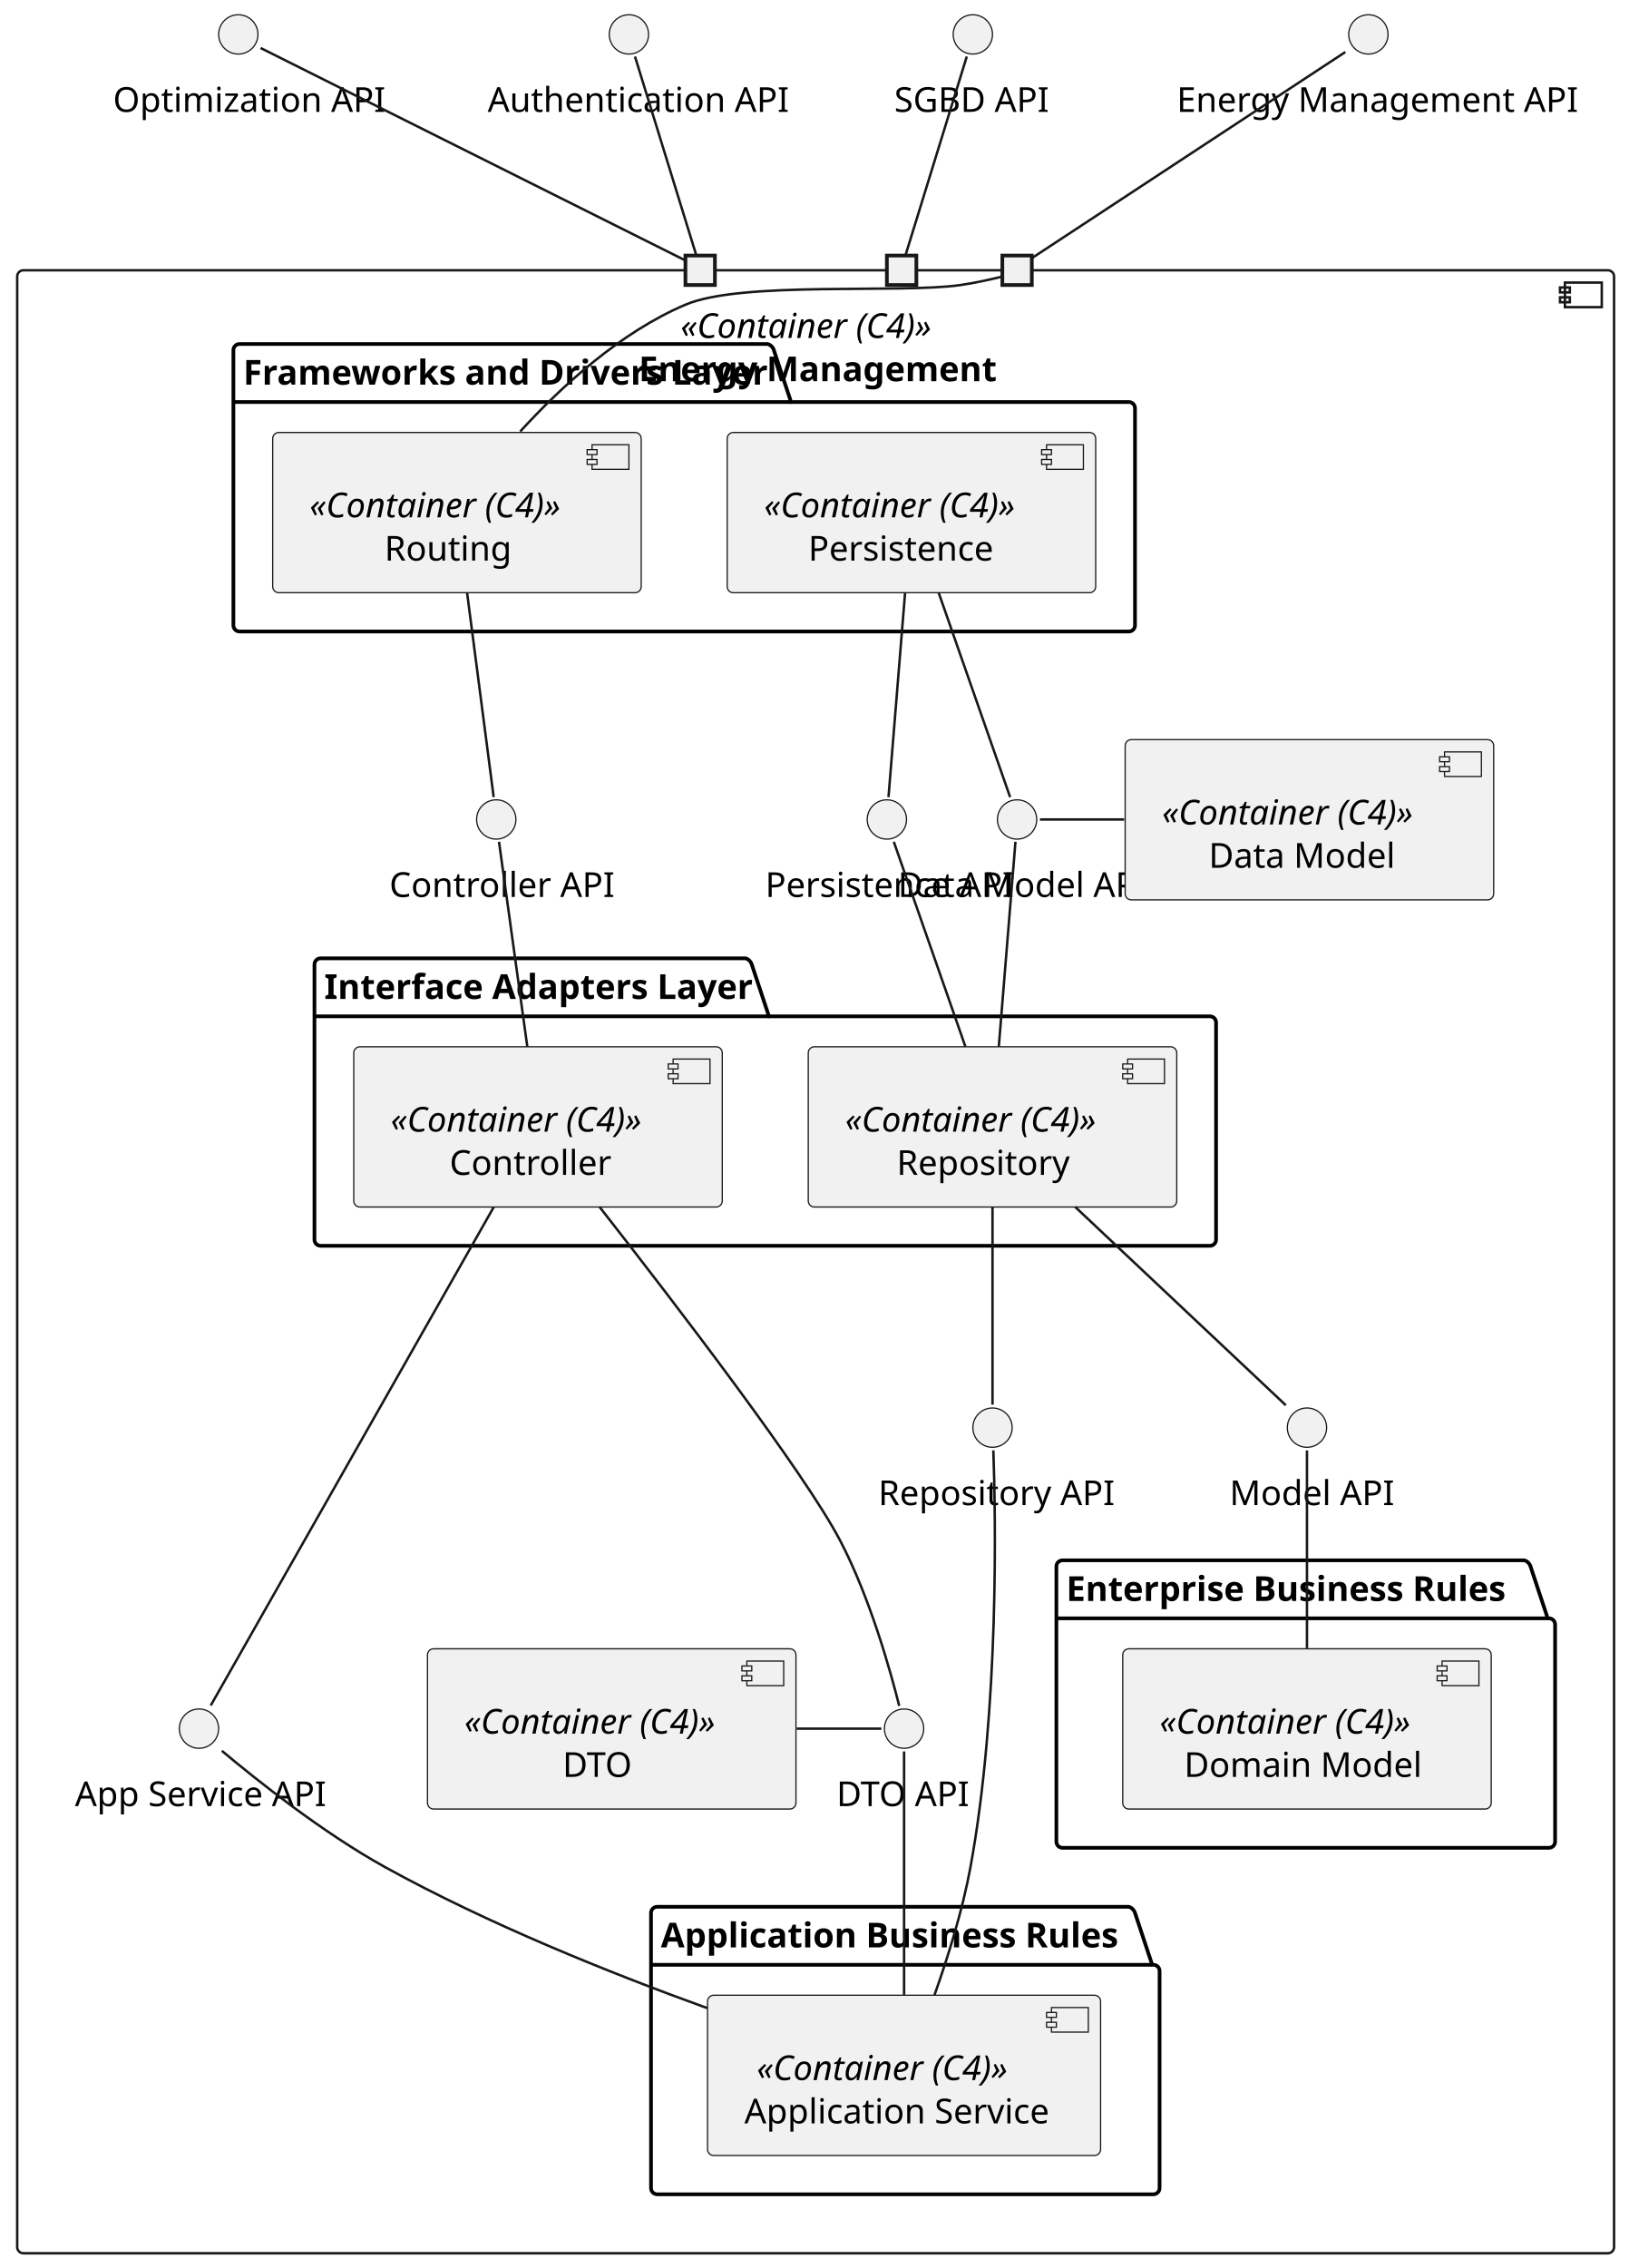
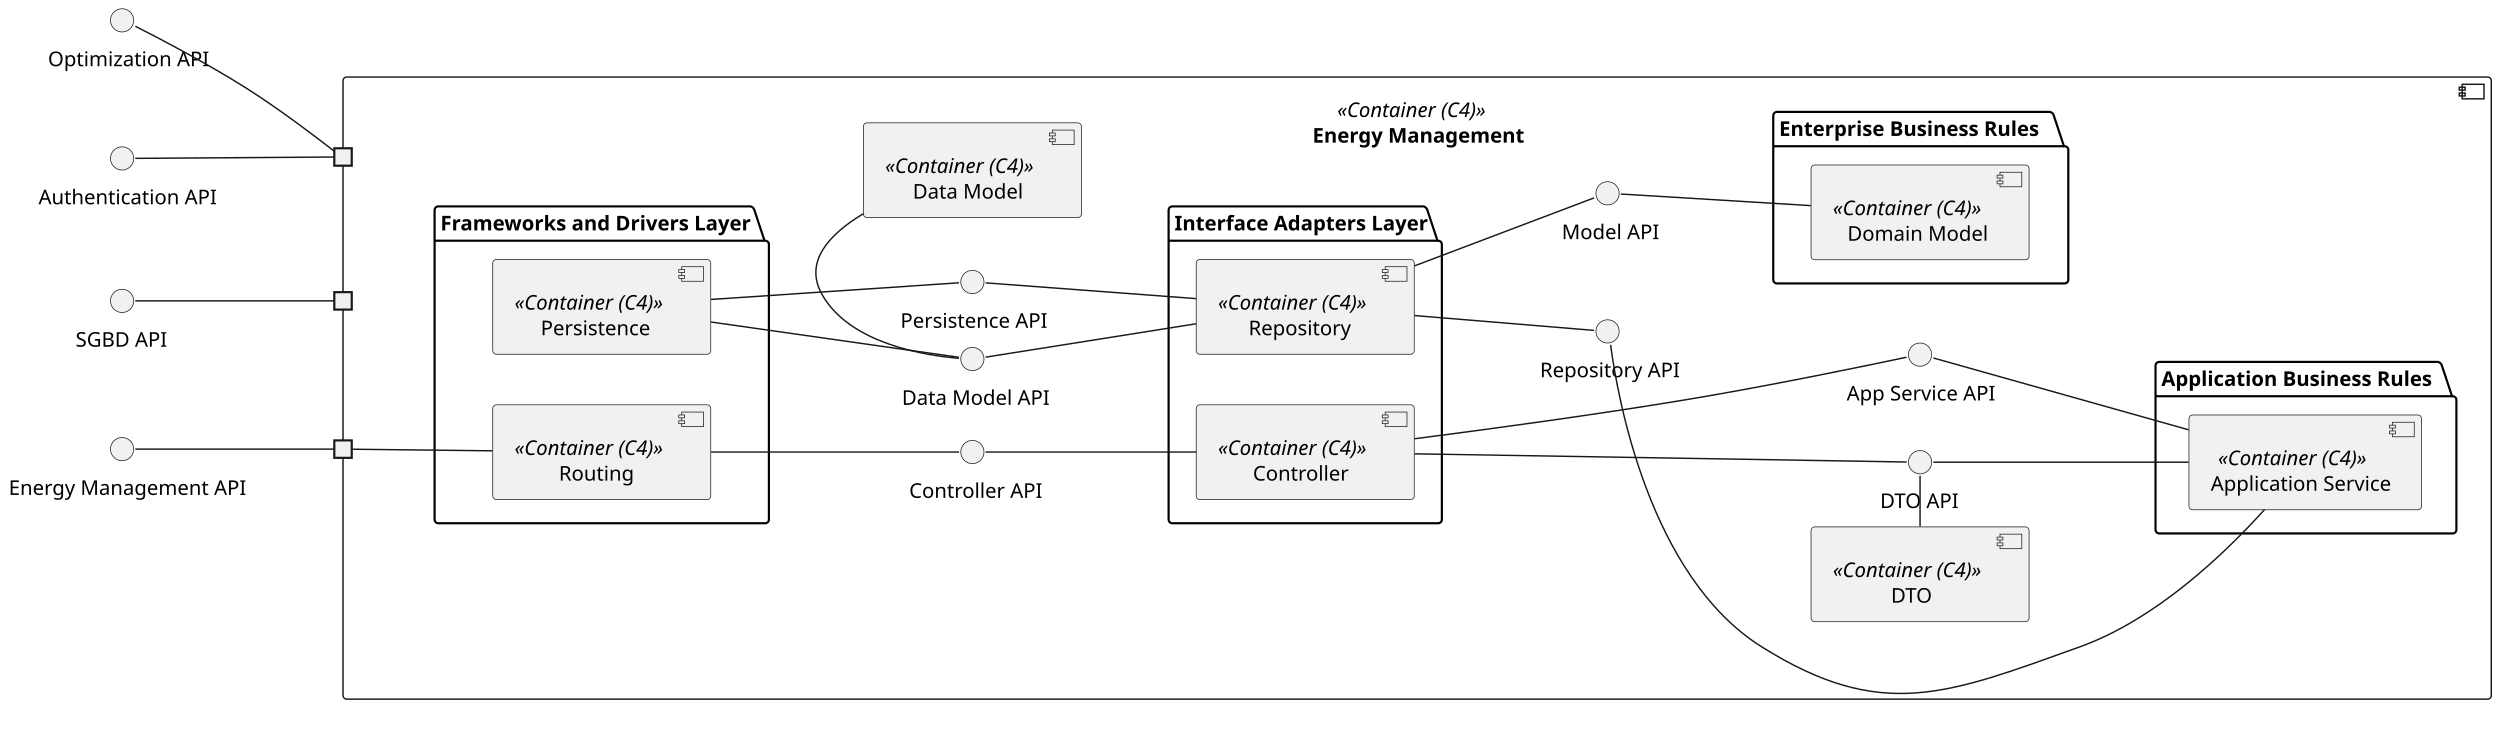
- <svg xmlns="http://www.w3.org/2000/svg" contentStyleType="text/css" height="923px" preserveAspectRatio="none" style="width:663px;height:923px;background:#FFFFFF;" version="1.1" viewBox="0 0 663 923" width="663px" zoomAndPan="magnify">
+ <svg xmlns="http://www.w3.org/2000/svg" contentStyleType="text/css" height="503px" preserveAspectRatio="none" style="width:1720px;height:503px;background:#FFFFFF;" version="1.1" viewBox="0 0 1720 503" width="1720px" zoomAndPan="magnify">
  <defs />
  <g>
    <g id="cluster_EM">
-       <rect fill="none" height="807" rx="2.5" ry="2.5" style="stroke:#181818;stroke-width:1.0;" width="650" x="7" y="110" />
-       <rect fill="none" height="10" style="stroke:#181818;stroke-width:1.0;" width="15" x="637" y="115" />
-       <rect fill="none" height="2" style="stroke:#181818;stroke-width:1.0;" width="4" x="635" y="117" />
-       <rect fill="none" height="2" style="stroke:#181818;stroke-width:1.0;" width="4" x="635" y="121" />
-       <text fill="#000000" font-family="sans-serif" font-size="14" font-style="italic" lengthAdjust="spacing" textLength="110" x="277" y="137.533">«Container (C4)»</text>
-       <text fill="#000000" font-family="sans-serif" font-size="14" font-weight="bold" lengthAdjust="spacing" textLength="144" x="260" y="155.143">Energy Management</text>
+       <rect fill="none" height="428" rx="2.5" ry="2.5" style="stroke:#181818;stroke-width:1.0;" width="1478" x="236" y="53" />
+       <rect fill="none" height="10" style="stroke:#181818;stroke-width:1.0;" width="15" x="1694" y="58" />
+       <rect fill="none" height="2" style="stroke:#181818;stroke-width:1.0;" width="4" x="1692" y="60" />
+       <rect fill="none" height="2" style="stroke:#181818;stroke-width:1.0;" width="4" x="1692" y="64" />
+       <text fill="#000000" font-family="sans-serif" font-size="14" font-style="italic" lengthAdjust="spacing" textLength="110" x="920" y="80.533">«Container (C4)»</text>
+       <text fill="#000000" font-family="sans-serif" font-size="14" font-weight="bold" lengthAdjust="spacing" textLength="144" x="903" y="98.143">Energy Management</text>
    </g>
    <g id="cluster_FD">
-       <path d="M97.5,140 L312.5,140 A3.75,3.75 0 0 1 315,142.5 L322,163.609 L459.5,163.609 A2.5,2.5 0 0 1 462,166.109 L462,254.5 A2.5,2.5 0 0 1 459.5,257 L97.5,257 A2.5,2.5 0 0 1 95,254.5 L95,142.5 A2.5,2.5 0 0 1 97.5,140 " fill="none" style="stroke:#000000;stroke-width:1.5;" />
-       <line style="stroke:#000000;stroke-width:1.5;" x1="95" x2="322" y1="163.609" y2="163.609" />
-       <text fill="#000000" font-family="sans-serif" font-size="14" font-weight="bold" lengthAdjust="spacing" textLength="214" x="99" y="156.533">Frameworks and Drivers Layer</text>
+       <path d="M301.5,142 L516.5,142 A3.75,3.75 0 0 1 519,144.5 L526,165.609 L526.5,165.609 A2.5,2.5 0 0 1 529,168.109 L529,357.5 A2.5,2.5 0 0 1 526.5,360 L301.5,360 A2.5,2.5 0 0 1 299,357.5 L299,144.5 A2.5,2.5 0 0 1 301.5,142 " fill="none" style="stroke:#000000;stroke-width:1.5;" />
+       <line style="stroke:#000000;stroke-width:1.5;" x1="299" x2="526" y1="165.609" y2="165.609" />
+       <text fill="#000000" font-family="sans-serif" font-size="14" font-weight="bold" lengthAdjust="spacing" textLength="214" x="303" y="158.533">Frameworks and Drivers Layer</text>
    </g>
    <g id="cluster_IA">
-       <path d="M130.5,390 L303.5,390 A3.75,3.75 0 0 1 306,392.5 L313,413.609 L492.5,413.609 A2.5,2.5 0 0 1 495,416.109 L495,504.5 A2.5,2.5 0 0 1 492.5,507 L130.5,507 A2.5,2.5 0 0 1 128,504.5 L128,392.5 A2.5,2.5 0 0 1 130.5,390 " fill="none" style="stroke:#000000;stroke-width:1.5;" />
-       <line style="stroke:#000000;stroke-width:1.5;" x1="128" x2="313" y1="413.609" y2="413.609" />
-       <text fill="#000000" font-family="sans-serif" font-size="14" font-weight="bold" lengthAdjust="spacing" textLength="172" x="132" y="406.533">Interface Adapters Layer</text>
+       <path d="M806.5,142 L979.5,142 A3.75,3.75 0 0 1 982,144.5 L989,165.609 L989.5,165.609 A2.5,2.5 0 0 1 992,168.109 L992,357.5 A2.5,2.5 0 0 1 989.5,360 L806.5,360 A2.5,2.5 0 0 1 804,357.5 L804,144.5 A2.5,2.5 0 0 1 806.5,142 " fill="none" style="stroke:#000000;stroke-width:1.5;" />
+       <line style="stroke:#000000;stroke-width:1.5;" x1="804" x2="989" y1="165.609" y2="165.609" />
+       <text fill="#000000" font-family="sans-serif" font-size="14" font-weight="bold" lengthAdjust="spacing" textLength="172" x="808" y="158.533">Interface Adapters Layer</text>
    </g>
    <g id="cluster_AB">
-       <path d="M267.5,776 L459.5,776 A3.75,3.75 0 0 1 462,778.5 L469,799.609 L469.5,799.609 A2.5,2.5 0 0 1 472,802.109 L472,890.5 A2.5,2.5 0 0 1 469.5,893 L267.5,893 A2.5,2.5 0 0 1 265,890.5 L265,778.5 A2.5,2.5 0 0 1 267.5,776 " fill="none" style="stroke:#000000;stroke-width:1.5;" />
-       <line style="stroke:#000000;stroke-width:1.5;" x1="265" x2="469" y1="799.609" y2="799.609" />
-       <text fill="#000000" font-family="sans-serif" font-size="14" font-weight="bold" lengthAdjust="spacing" textLength="191" x="269" y="792.533">Application Business Rules</text>
+       <path d="M1485.5,249 L1677.5,249 A3.75,3.75 0 0 1 1680,251.5 L1687,272.609 L1687.5,272.609 A2.5,2.5 0 0 1 1690,275.109 L1690,364.5 A2.5,2.5 0 0 1 1687.5,367 L1485.5,367 A2.5,2.5 0 0 1 1483,364.5 L1483,251.5 A2.5,2.5 0 0 1 1485.5,249 " fill="none" style="stroke:#000000;stroke-width:1.5;" />
+       <line style="stroke:#000000;stroke-width:1.5;" x1="1483" x2="1687" y1="272.609" y2="272.609" />
+       <text fill="#000000" font-family="sans-serif" font-size="14" font-weight="bold" lengthAdjust="spacing" textLength="191" x="1487" y="265.533">Application Business Rules</text>
    </g>
    <g id="cluster_EB">
-       <path d="M432.5,635 L620.5,635 A3.75,3.75 0 0 1 623,637.5 L630,658.609 L630.5,658.609 A2.5,2.5 0 0 1 633,661.109 L633,749.5 A2.5,2.5 0 0 1 630.5,752 L432.5,752 A2.5,2.5 0 0 1 430,749.5 L430,637.5 A2.5,2.5 0 0 1 432.5,635 " fill="none" style="stroke:#000000;stroke-width:1.5;" />
-       <line style="stroke:#000000;stroke-width:1.5;" x1="430" x2="630" y1="658.609" y2="658.609" />
-       <text fill="#000000" font-family="sans-serif" font-size="14" font-weight="bold" lengthAdjust="spacing" textLength="187" x="434" y="651.533">Enterprise Business Rules</text>
-     </g>
-     <text fill="#000000" font-family="sans-serif" font-size="14" lengthAdjust="spacing" textLength="4" x="412" y="88.924"> </text>
-     <rect fill="#F1F1F1" height="12" style="stroke:#181818;stroke-width:1.5;" width="12" x="408" y="104" />
-     <text fill="#000000" font-family="sans-serif" font-size="14" lengthAdjust="spacing" textLength="4" x="365" y="88.924"> </text>
-     <rect fill="#F1F1F1" height="12" style="stroke:#181818;stroke-width:1.5;" width="12" x="361" y="104" />
-     <text fill="#000000" font-family="sans-serif" font-size="14" lengthAdjust="spacing" textLength="4" x="283" y="88.924"> </text>
-     <rect fill="#F1F1F1" height="12" style="stroke:#181818;stroke-width:1.5;" width="12" x="279" y="104" />
+       <path d="M1222.5,77 L1410.5,77 A3.75,3.75 0 0 1 1413,79.5 L1420,100.609 L1420.5,100.609 A2.5,2.5 0 0 1 1423,103.109 L1423,192.5 A2.5,2.5 0 0 1 1420.5,195 L1222.5,195 A2.5,2.5 0 0 1 1220,192.5 L1220,79.5 A2.5,2.5 0 0 1 1222.5,77 " fill="none" style="stroke:#000000;stroke-width:1.5;" />
+       <line style="stroke:#000000;stroke-width:1.5;" x1="1220" x2="1420" y1="100.609" y2="100.609" />
+       <text fill="#000000" font-family="sans-serif" font-size="14" font-weight="bold" lengthAdjust="spacing" textLength="187" x="1224" y="93.533">Enterprise Business Rules</text>
+     </g>
+     <text fill="#000000" font-family="sans-serif" font-size="14" lengthAdjust="spacing" textLength="4" x="234" y="329.533"> </text>
+     <rect fill="#F1F1F1" height="12" style="stroke:#181818;stroke-width:1.5;" width="12" x="230" y="303" />
+     <text fill="#000000" font-family="sans-serif" font-size="14" lengthAdjust="spacing" textLength="4" x="234" y="185.924"> </text>
+     <rect fill="#F1F1F1" height="12" style="stroke:#181818;stroke-width:1.5;" width="12" x="230" y="201" />
+     <text fill="#000000" font-family="sans-serif" font-size="14" lengthAdjust="spacing" textLength="4" x="234" y="86.924"> </text>
+     <rect fill="#F1F1F1" height="12" style="stroke:#181818;stroke-width:1.5;" width="12" x="230" y="102" />
    <g id="elem_Controller_API">
-       <ellipse cx="202" cy="333.5" fill="#F1F1F1" rx="8" ry="8" style="stroke:#181818;stroke-width:0.5;" />
-       <text fill="#000000" font-family="sans-serif" font-size="14" lengthAdjust="spacing" textLength="87" x="158.5" y="365.033">Controller API</text>
+       <ellipse cx="669" cy="311" fill="#F1F1F1" rx="8" ry="8" style="stroke:#181818;stroke-width:0.5;" />
+       <text fill="#000000" font-family="sans-serif" font-size="14" lengthAdjust="spacing" textLength="87" x="625.5" y="342.533">Controller API</text>
    </g>
    <g id="elem_DMAPI">
-       <ellipse cx="414" cy="333.5" fill="#F1F1F1" rx="8" ry="8" style="stroke:#181818;stroke-width:0.5;" />
-       <text fill="#000000" font-family="sans-serif" font-size="14" lengthAdjust="spacing" textLength="97" x="365.5" y="365.033">Data Model API</text>
+       <ellipse cx="669" cy="247" fill="#F1F1F1" rx="8" ry="8" style="stroke:#181818;stroke-width:0.5;" />
+       <text fill="#000000" font-family="sans-serif" font-size="14" lengthAdjust="spacing" textLength="97" x="620.5" y="278.533">Data Model API</text>
    </g>
    <g id="elem_PAPI">
-       <ellipse cx="361" cy="333.5" fill="#F1F1F1" rx="8" ry="8" style="stroke:#181818;stroke-width:0.5;" />
-       <text fill="#000000" font-family="sans-serif" font-size="14" lengthAdjust="spacing" textLength="99" x="311.5" y="365.033">Persistence API</text>
+       <ellipse cx="669" cy="194" fill="#F1F1F1" rx="8" ry="8" style="stroke:#181818;stroke-width:0.5;" />
+       <text fill="#000000" font-family="sans-serif" font-size="14" lengthAdjust="spacing" textLength="99" x="619.5" y="225.533">Persistence API</text>
    </g>
    <g id="elem_Data_Model">
-       <rect fill="#F1F1F1" height="65.219" rx="2.5" ry="2.5" style="stroke:#181818;stroke-width:0.5;" width="150" x="458" y="301" />
-       <rect fill="#F1F1F1" height="10" style="stroke:#181818;stroke-width:0.5;" width="15" x="588" y="306" />
-       <rect fill="#F1F1F1" height="2" style="stroke:#181818;stroke-width:0.5;" width="4" x="586" y="308" />
-       <rect fill="#F1F1F1" height="2" style="stroke:#181818;stroke-width:0.5;" width="4" x="586" y="312" />
-       <text fill="#000000" font-family="sans-serif" font-size="14" font-style="italic" lengthAdjust="spacing" textLength="110" x="473" y="335.533">«Container (C4)»</text>
-       <text fill="#000000" font-family="sans-serif" font-size="14" lengthAdjust="spacing" textLength="72" x="492" y="353.143">Data Model</text>
+       <rect fill="#F1F1F1" height="65.219" rx="2.5" ry="2.5" style="stroke:#181818;stroke-width:0.5;" width="150" x="594" y="84.5" />
+       <rect fill="#F1F1F1" height="10" style="stroke:#181818;stroke-width:0.5;" width="15" x="724" y="89.5" />
+       <rect fill="#F1F1F1" height="2" style="stroke:#181818;stroke-width:0.5;" width="4" x="722" y="91.5" />
+       <rect fill="#F1F1F1" height="2" style="stroke:#181818;stroke-width:0.5;" width="4" x="722" y="95.5" />
+       <text fill="#000000" font-family="sans-serif" font-size="14" font-style="italic" lengthAdjust="spacing" textLength="110" x="609" y="119.033">«Container (C4)»</text>
+       <text fill="#000000" font-family="sans-serif" font-size="14" lengthAdjust="spacing" textLength="72" x="628" y="136.643">Data Model</text>
    </g>
    <g id="elem_REPOAPI">
-       <ellipse cx="404" cy="581" fill="#F1F1F1" rx="8" ry="8" style="stroke:#181818;stroke-width:0.5;" />
-       <text fill="#000000" font-family="sans-serif" font-size="14" lengthAdjust="spacing" textLength="93" x="357.5" y="612.533">Repository API</text>
+       <ellipse cx="1106" cy="228" fill="#F1F1F1" rx="8" ry="8" style="stroke:#181818;stroke-width:0.5;" />
+       <text fill="#000000" font-family="sans-serif" font-size="14" lengthAdjust="spacing" textLength="93" x="1059.5" y="259.533">Repository API</text>
    </g>
    <g id="elem_ASAPI">
-       <ellipse cx="81" cy="703.5" fill="#F1F1F1" rx="8" ry="8" style="stroke:#181818;stroke-width:0.5;" />
-       <text fill="#000000" font-family="sans-serif" font-size="14" lengthAdjust="spacing" textLength="101" x="30.5" y="735.033">App Service API</text>
+       <ellipse cx="1321" cy="244" fill="#F1F1F1" rx="8" ry="8" style="stroke:#181818;stroke-width:0.5;" />
+       <text fill="#000000" font-family="sans-serif" font-size="14" lengthAdjust="spacing" textLength="101" x="1270.5" y="275.533">App Service API</text>
    </g>
    <g id="elem_DTOAPI">
-       <ellipse cx="368" cy="703.5" fill="#F1F1F1" rx="8" ry="8" style="stroke:#181818;stroke-width:0.5;" />
-       <text fill="#000000" font-family="sans-serif" font-size="14" lengthAdjust="spacing" textLength="55" x="340.5" y="735.033">DTO API</text>
+       <ellipse cx="1321" cy="318" fill="#F1F1F1" rx="8" ry="8" style="stroke:#181818;stroke-width:0.5;" />
+       <text fill="#000000" font-family="sans-serif" font-size="14" lengthAdjust="spacing" textLength="55" x="1293.5" y="349.533">DTO API</text>
    </g>
    <g id="elem_DTO">
-       <rect fill="#F1F1F1" height="65.219" rx="2.5" ry="2.5" style="stroke:#181818;stroke-width:0.5;" width="150" x="174" y="671" />
-       <rect fill="#F1F1F1" height="10" style="stroke:#181818;stroke-width:0.5;" width="15" x="304" y="676" />
-       <rect fill="#F1F1F1" height="2" style="stroke:#181818;stroke-width:0.5;" width="4" x="302" y="678" />
-       <rect fill="#F1F1F1" height="2" style="stroke:#181818;stroke-width:0.5;" width="4" x="302" y="682" />
-       <text fill="#000000" font-family="sans-serif" font-size="14" font-style="italic" lengthAdjust="spacing" textLength="110" x="189" y="705.533">«Container (C4)»</text>
-       <text fill="#000000" font-family="sans-serif" font-size="14" lengthAdjust="spacing" textLength="30" x="229" y="723.143">DTO</text>
+       <rect fill="#F1F1F1" height="65.219" rx="2.5" ry="2.5" style="stroke:#181818;stroke-width:0.5;" width="150" x="1246" y="362.5" />
+       <rect fill="#F1F1F1" height="10" style="stroke:#181818;stroke-width:0.5;" width="15" x="1376" y="367.5" />
+       <rect fill="#F1F1F1" height="2" style="stroke:#181818;stroke-width:0.5;" width="4" x="1374" y="369.5" />
+       <rect fill="#F1F1F1" height="2" style="stroke:#181818;stroke-width:0.5;" width="4" x="1374" y="373.5" />
+       <text fill="#000000" font-family="sans-serif" font-size="14" font-style="italic" lengthAdjust="spacing" textLength="110" x="1261" y="397.033">«Container (C4)»</text>
+       <text fill="#000000" font-family="sans-serif" font-size="14" lengthAdjust="spacing" textLength="30" x="1301" y="414.643">DTO</text>
    </g>
    <g id="elem_ModelAPI">
-       <ellipse cx="532" cy="581" fill="#F1F1F1" rx="8" ry="8" style="stroke:#181818;stroke-width:0.5;" />
-       <text fill="#000000" font-family="sans-serif" font-size="14" lengthAdjust="spacing" textLength="63" x="500.5" y="612.533">Model API</text>
+       <ellipse cx="1106" cy="133" fill="#F1F1F1" rx="8" ry="8" style="stroke:#181818;stroke-width:0.5;" />
+       <text fill="#000000" font-family="sans-serif" font-size="14" lengthAdjust="spacing" textLength="63" x="1074.5" y="164.533">Model API</text>
    </g>
    <g id="elem_Routing">
-       <rect fill="#F1F1F1" height="65.219" rx="2.5" ry="2.5" style="stroke:#181818;stroke-width:0.5;" width="150" x="111" y="176" />
-       <rect fill="#F1F1F1" height="10" style="stroke:#181818;stroke-width:0.5;" width="15" x="241" y="181" />
-       <rect fill="#F1F1F1" height="2" style="stroke:#181818;stroke-width:0.5;" width="4" x="239" y="183" />
-       <rect fill="#F1F1F1" height="2" style="stroke:#181818;stroke-width:0.5;" width="4" x="239" y="187" />
-       <text fill="#000000" font-family="sans-serif" font-size="14" font-style="italic" lengthAdjust="spacing" textLength="110" x="126" y="210.533">«Container (C4)»</text>
-       <text fill="#000000" font-family="sans-serif" font-size="14" lengthAdjust="spacing" textLength="49" x="156.5" y="228.143">Routing</text>
+       <rect fill="#F1F1F1" height="65.219" rx="2.5" ry="2.5" style="stroke:#181818;stroke-width:0.5;" width="150" x="339" y="278.5" />
+       <rect fill="#F1F1F1" height="10" style="stroke:#181818;stroke-width:0.5;" width="15" x="469" y="283.5" />
+       <rect fill="#F1F1F1" height="2" style="stroke:#181818;stroke-width:0.5;" width="4" x="467" y="285.5" />
+       <rect fill="#F1F1F1" height="2" style="stroke:#181818;stroke-width:0.5;" width="4" x="467" y="289.5" />
+       <text fill="#000000" font-family="sans-serif" font-size="14" font-style="italic" lengthAdjust="spacing" textLength="110" x="354" y="313.033">«Container (C4)»</text>
+       <text fill="#000000" font-family="sans-serif" font-size="14" lengthAdjust="spacing" textLength="49" x="384.5" y="330.643">Routing</text>
    </g>
    <g id="elem_Persistence">
-       <rect fill="#F1F1F1" height="65.219" rx="2.5" ry="2.5" style="stroke:#181818;stroke-width:0.5;" width="150" x="296" y="176" />
-       <rect fill="#F1F1F1" height="10" style="stroke:#181818;stroke-width:0.5;" width="15" x="426" y="181" />
-       <rect fill="#F1F1F1" height="2" style="stroke:#181818;stroke-width:0.5;" width="4" x="424" y="183" />
-       <rect fill="#F1F1F1" height="2" style="stroke:#181818;stroke-width:0.5;" width="4" x="424" y="187" />
-       <text fill="#000000" font-family="sans-serif" font-size="14" font-style="italic" lengthAdjust="spacing" textLength="110" x="311" y="210.533">«Container (C4)»</text>
-       <text fill="#000000" font-family="sans-serif" font-size="14" lengthAdjust="spacing" textLength="74" x="329" y="228.143">Persistence</text>
+       <rect fill="#F1F1F1" height="65.219" rx="2.5" ry="2.5" style="stroke:#181818;stroke-width:0.5;" width="150" x="339" y="178.5" />
+       <rect fill="#F1F1F1" height="10" style="stroke:#181818;stroke-width:0.5;" width="15" x="469" y="183.5" />
+       <rect fill="#F1F1F1" height="2" style="stroke:#181818;stroke-width:0.5;" width="4" x="467" y="185.5" />
+       <rect fill="#F1F1F1" height="2" style="stroke:#181818;stroke-width:0.5;" width="4" x="467" y="189.5" />
+       <text fill="#000000" font-family="sans-serif" font-size="14" font-style="italic" lengthAdjust="spacing" textLength="110" x="354" y="213.033">«Container (C4)»</text>
+       <text fill="#000000" font-family="sans-serif" font-size="14" lengthAdjust="spacing" textLength="74" x="372" y="230.643">Persistence</text>
    </g>
    <g id="elem_Controller">
-       <rect fill="#F1F1F1" height="65.219" rx="2.5" ry="2.5" style="stroke:#181818;stroke-width:0.5;" width="150" x="144" y="426" />
-       <rect fill="#F1F1F1" height="10" style="stroke:#181818;stroke-width:0.5;" width="15" x="274" y="431" />
-       <rect fill="#F1F1F1" height="2" style="stroke:#181818;stroke-width:0.5;" width="4" x="272" y="433" />
-       <rect fill="#F1F1F1" height="2" style="stroke:#181818;stroke-width:0.5;" width="4" x="272" y="437" />
-       <text fill="#000000" font-family="sans-serif" font-size="14" font-style="italic" lengthAdjust="spacing" textLength="110" x="159" y="460.533">«Container (C4)»</text>
-       <text fill="#000000" font-family="sans-serif" font-size="14" lengthAdjust="spacing" textLength="62" x="183" y="478.143">Controller</text>
+       <rect fill="#F1F1F1" height="65.219" rx="2.5" ry="2.5" style="stroke:#181818;stroke-width:0.5;" width="150" x="823" y="278.5" />
+       <rect fill="#F1F1F1" height="10" style="stroke:#181818;stroke-width:0.5;" width="15" x="953" y="283.5" />
+       <rect fill="#F1F1F1" height="2" style="stroke:#181818;stroke-width:0.5;" width="4" x="951" y="285.5" />
+       <rect fill="#F1F1F1" height="2" style="stroke:#181818;stroke-width:0.5;" width="4" x="951" y="289.5" />
+       <text fill="#000000" font-family="sans-serif" font-size="14" font-style="italic" lengthAdjust="spacing" textLength="110" x="838" y="313.033">«Container (C4)»</text>
+       <text fill="#000000" font-family="sans-serif" font-size="14" lengthAdjust="spacing" textLength="62" x="862" y="330.643">Controller</text>
    </g>
    <g id="elem_Repository">
-       <rect fill="#F1F1F1" height="65.219" rx="2.5" ry="2.5" style="stroke:#181818;stroke-width:0.5;" width="150" x="329" y="426" />
-       <rect fill="#F1F1F1" height="10" style="stroke:#181818;stroke-width:0.5;" width="15" x="459" y="431" />
-       <rect fill="#F1F1F1" height="2" style="stroke:#181818;stroke-width:0.5;" width="4" x="457" y="433" />
-       <rect fill="#F1F1F1" height="2" style="stroke:#181818;stroke-width:0.5;" width="4" x="457" y="437" />
-       <text fill="#000000" font-family="sans-serif" font-size="14" font-style="italic" lengthAdjust="spacing" textLength="110" x="344" y="460.533">«Container (C4)»</text>
-       <text fill="#000000" font-family="sans-serif" font-size="14" lengthAdjust="spacing" textLength="68" x="365" y="478.143">Repository</text>
+       <rect fill="#F1F1F1" height="65.219" rx="2.5" ry="2.5" style="stroke:#181818;stroke-width:0.5;" width="150" x="823" y="178.5" />
+       <rect fill="#F1F1F1" height="10" style="stroke:#181818;stroke-width:0.5;" width="15" x="953" y="183.5" />
+       <rect fill="#F1F1F1" height="2" style="stroke:#181818;stroke-width:0.5;" width="4" x="951" y="185.5" />
+       <rect fill="#F1F1F1" height="2" style="stroke:#181818;stroke-width:0.5;" width="4" x="951" y="189.5" />
+       <text fill="#000000" font-family="sans-serif" font-size="14" font-style="italic" lengthAdjust="spacing" textLength="110" x="838" y="213.033">«Container (C4)»</text>
+       <text fill="#000000" font-family="sans-serif" font-size="14" lengthAdjust="spacing" textLength="68" x="859" y="230.643">Repository</text>
    </g>
    <g id="elem_AS">
-       <rect fill="#F1F1F1" height="65.219" rx="2.5" ry="2.5" style="stroke:#181818;stroke-width:0.5;" width="160" x="288" y="812" />
-       <rect fill="#F1F1F1" height="10" style="stroke:#181818;stroke-width:0.5;" width="15" x="428" y="817" />
-       <rect fill="#F1F1F1" height="2" style="stroke:#181818;stroke-width:0.5;" width="4" x="426" y="819" />
-       <rect fill="#F1F1F1" height="2" style="stroke:#181818;stroke-width:0.5;" width="4" x="426" y="823" />
-       <text fill="#000000" font-family="sans-serif" font-size="14" font-style="italic" lengthAdjust="spacing" textLength="110" x="308" y="846.533">«Container (C4)»</text>
-       <text fill="#000000" font-family="sans-serif" font-size="14" lengthAdjust="spacing" textLength="120" x="303" y="864.143">Application Service</text>
+       <rect fill="#F1F1F1" height="65.219" rx="2.5" ry="2.5" style="stroke:#181818;stroke-width:0.5;" width="160" x="1506" y="285.5" />
+       <rect fill="#F1F1F1" height="10" style="stroke:#181818;stroke-width:0.5;" width="15" x="1646" y="290.5" />
+       <rect fill="#F1F1F1" height="2" style="stroke:#181818;stroke-width:0.5;" width="4" x="1644" y="292.5" />
+       <rect fill="#F1F1F1" height="2" style="stroke:#181818;stroke-width:0.5;" width="4" x="1644" y="296.5" />
+       <text fill="#000000" font-family="sans-serif" font-size="14" font-style="italic" lengthAdjust="spacing" textLength="110" x="1526" y="320.033">«Container (C4)»</text>
+       <text fill="#000000" font-family="sans-serif" font-size="14" lengthAdjust="spacing" textLength="120" x="1521" y="337.643">Application Service</text>
    </g>
    <g id="elem_DomainModel">
-       <rect fill="#F1F1F1" height="65.219" rx="2.5" ry="2.5" style="stroke:#181818;stroke-width:0.5;" width="150" x="457" y="671" />
-       <rect fill="#F1F1F1" height="10" style="stroke:#181818;stroke-width:0.5;" width="15" x="587" y="676" />
-       <rect fill="#F1F1F1" height="2" style="stroke:#181818;stroke-width:0.5;" width="4" x="585" y="678" />
-       <rect fill="#F1F1F1" height="2" style="stroke:#181818;stroke-width:0.5;" width="4" x="585" y="682" />
-       <text fill="#000000" font-family="sans-serif" font-size="14" font-style="italic" lengthAdjust="spacing" textLength="110" x="472" y="705.533">«Container (C4)»</text>
-       <text fill="#000000" font-family="sans-serif" font-size="14" lengthAdjust="spacing" textLength="90" x="482" y="723.143">Domain Model</text>
+       <rect fill="#F1F1F1" height="65.219" rx="2.5" ry="2.5" style="stroke:#181818;stroke-width:0.5;" width="150" x="1246" y="113.5" />
+       <rect fill="#F1F1F1" height="10" style="stroke:#181818;stroke-width:0.5;" width="15" x="1376" y="118.5" />
+       <rect fill="#F1F1F1" height="2" style="stroke:#181818;stroke-width:0.5;" width="4" x="1374" y="120.5" />
+       <rect fill="#F1F1F1" height="2" style="stroke:#181818;stroke-width:0.5;" width="4" x="1374" y="124.5" />
+       <text fill="#000000" font-family="sans-serif" font-size="14" font-style="italic" lengthAdjust="spacing" textLength="110" x="1261" y="148.033">«Container (C4)»</text>
+       <text fill="#000000" font-family="sans-serif" font-size="14" lengthAdjust="spacing" textLength="90" x="1271" y="165.643">Domain Model</text>
    </g>
    <g id="elem_AuthAPI">
-       <ellipse cx="256" cy="14" fill="#F1F1F1" rx="8" ry="8" style="stroke:#181818;stroke-width:0.5;" />
-       <text fill="#000000" font-family="sans-serif" font-size="14" lengthAdjust="spacing" textLength="115" x="198.5" y="45.533">Authentication API</text>
+       <ellipse cx="84" cy="109" fill="#F1F1F1" rx="8" ry="8" style="stroke:#181818;stroke-width:0.5;" />
+       <text fill="#000000" font-family="sans-serif" font-size="14" lengthAdjust="spacing" textLength="115" x="26.5" y="140.533">Authentication API</text>
    </g>
    <g id="elem_OptimizationAPI">
-       <ellipse cx="97" cy="14" fill="#F1F1F1" rx="8" ry="8" style="stroke:#181818;stroke-width:0.5;" />
-       <text fill="#000000" font-family="sans-serif" font-size="14" lengthAdjust="spacing" textLength="102" x="46" y="45.533">Optimization API</text>
+       <ellipse cx="84" cy="14" fill="#F1F1F1" rx="8" ry="8" style="stroke:#181818;stroke-width:0.5;" />
+       <text fill="#000000" font-family="sans-serif" font-size="14" lengthAdjust="spacing" textLength="102" x="33" y="45.533">Optimization API</text>
    </g>
    <g id="elem_EMAPI">
-       <ellipse cx="557" cy="14" fill="#F1F1F1" rx="8" ry="8" style="stroke:#181818;stroke-width:0.5;" />
-       <text fill="#000000" font-family="sans-serif" font-size="14" lengthAdjust="spacing" textLength="156" x="479" y="45.533">Energy Management API</text>
+       <ellipse cx="84" cy="309" fill="#F1F1F1" rx="8" ry="8" style="stroke:#181818;stroke-width:0.5;" />
+       <text fill="#000000" font-family="sans-serif" font-size="14" lengthAdjust="spacing" textLength="156" x="6" y="340.533">Energy Management API</text>
    </g>
    <g id="elem_SGBDAPI">
-       <ellipse cx="396" cy="14" fill="#F1F1F1" rx="8" ry="8" style="stroke:#181818;stroke-width:0.5;" />
-       <text fill="#000000" font-family="sans-serif" font-size="14" lengthAdjust="spacing" textLength="64" x="364" y="45.533">SGBD API</text>
+       <ellipse cx="84" cy="207" fill="#F1F1F1" rx="8" ry="8" style="stroke:#181818;stroke-width:0.5;" />
+       <text fill="#000000" font-family="sans-serif" font-size="14" lengthAdjust="spacing" textLength="64" x="52" y="238.533">SGBD API</text>
    </g>
    <g id="link_Persistence_PAPI">
-       <path d="M368.42,241.18 C366.16,269.08 363.01,307.79 361.66,324.4 " fill="none" id="Persistence-PAPI" style="stroke:#181818;stroke-width:1.0;" />
+       <path d="M489.2,206.01 C551.31,201.84 633.84,196.3 659.82,194.55 " fill="none" id="Persistence-PAPI" style="stroke:#181818;stroke-width:1.0;" />
    </g>
    <g id="link_Persistence_DMAPI">
-       <path d="M382.07,241.18 C391.83,269.08 405.36,307.79 411.17,324.4 " fill="none" id="Persistence-DMAPI" style="stroke:#181818;stroke-width:1.0;" />
+       <path d="M489.2,221.56 C551.31,230.4 633.84,242.14 659.82,245.84 " fill="none" id="Persistence-DMAPI" style="stroke:#181818;stroke-width:1.0;" />
    </g>
    <g id="link_DMAPI_Data_Model">
-       <path d="M423.3,333.5 C434.72,333.5 446.15,333.5 457.58,333.5 " fill="none" id="DMAPI-Data_Model" style="stroke:#181818;stroke-width:1.0;" />
+       <path d="M659.7,246.5 C638.08,244.75 584.79,236.98 565.5,202.5 C553.04,180.23 570.17,161.37 593.87,147.07 " fill="none" id="DMAPI-Data_Model" style="stroke:#181818;stroke-width:1.0;" />
    </g>
    <g id="link_Repository_REPOAPI">
-       <path d="M404,491.16 C404,518.22 404,555.28 404,571.65 " fill="none" id="Repository-REPOAPI" style="stroke:#181818;stroke-width:1.0;" />
+       <path d="M973.08,217.11 C1020.14,221 1075.97,225.6 1096.71,227.32 " fill="none" id="Repository-REPOAPI" style="stroke:#181818;stroke-width:1.0;" />
    </g>
    <g id="link_REPOAPI_AS">
-       <path d="M404.34,590.25 C405.25,615.75 406.85,695.48 395,760 C391.78,777.53 385.86,796.48 380.39,811.89 " fill="none" id="REPOAPI-AS" style="stroke:#181818;stroke-width:1.0;" />
+       <path d="M1108.08,237.24 C1112.71,272.12 1134.35,396.31 1212,445 C1294.46,496.71 1339.4,477.9 1431,445 C1483.02,426.32 1530,381.61 1558.03,350.57 " fill="none" id="REPOAPI-AS" style="stroke:#181818;stroke-width:1.0;" />
    </g>
    <g id="link_Controller_ASAPI">
-       <path d="M200.96,491.27 C168.96,547.62 103.92,662.14 85.79,694.07 " fill="none" id="Controller-ASAPI" style="stroke:#181818;stroke-width:1.0;" />
+       <path d="M973.13,301.86 C1025.46,295.15 1097.16,285.41 1160,275 C1218.34,265.33 1288.06,250.79 1311.7,245.77 " fill="none" id="Controller-ASAPI" style="stroke:#181818;stroke-width:1.0;" />
    </g>
    <g id="link_ASAPI_AS">
-       <path d="M90.31,712.52 C104.13,724.13 131.25,745.8 157,760 C198.49,782.87 247.56,802.68 287.93,817.25 " fill="none" id="ASAPI-AS" style="stroke:#181818;stroke-width:1.0;" />
+       <path d="M1330.16,246.3 C1356.47,253.7 1441.14,277.52 1505.73,295.7 " fill="none" id="ASAPI-AS" style="stroke:#181818;stroke-width:1.0;" />
    </g>
    <g id="link_Repository_ModelAPI">
-       <path d="M437.63,491.16 C466.52,518.35 506.15,555.67 523.4,571.9 " fill="none" id="Repository-ModelAPI" style="stroke:#181818;stroke-width:1.0;" />
+       <path d="M973.08,182.95 C1020.14,165.13 1075.97,143.99 1096.71,136.14 " fill="none" id="Repository-ModelAPI" style="stroke:#181818;stroke-width:1.0;" />
    </g>
    <g id="link_ModelAPI_DomainModel">
-       <path d="M532,590.28 C532,606.61 532,643.7 532,670.79 " fill="none" id="ModelAPI-DomainModel" style="stroke:#181818;stroke-width:1.0;" />
+       <path d="M1115.09,133.49 C1136.48,134.8 1196.29,138.45 1245.81,141.47 " fill="none" id="ModelAPI-DomainModel" style="stroke:#181818;stroke-width:1.0;" />
    </g>
    <g id="link_Controller_DTOAPI">
-       <path d="M244.02,491.14 C275.55,531.42 327.39,599.12 342,627 C354.09,650.09 362.45,679.98 366.03,694.24 " fill="none" id="Controller-DTOAPI" style="stroke:#181818;stroke-width:1.0;" />
+       <path d="M973.3,312.24 C1080.47,314.02 1270.18,317.17 1311.79,317.86 " fill="none" id="Controller-DTOAPI" style="stroke:#181818;stroke-width:1.0;" />
    </g>
    <g id="link_DTOAPI_AS">
-       <path d="M368,712.78 C368,731.83 368,779.62 368,811.82 " fill="none" id="DTOAPI-AS" style="stroke:#181818;stroke-width:1.0;" />
+       <path d="M1330.16,318 C1356.47,318 1441.14,318 1505.73,318 " fill="none" id="DTOAPI-AS" style="stroke:#181818;stroke-width:1.0;" />
    </g>
    <g id="link_DTO_DTOAPI">
-       <path d="M324.3,703.5 C335.8,703.5 347.29,703.5 358.78,703.5 " fill="none" id="DTO-DTOAPI" style="stroke:#181818;stroke-width:1.0;" />
+       <path d="M1321,362.21 C1321,350.59 1321,338.96 1321,327.33 " fill="none" id="DTO-DTOAPI" style="stroke:#181818;stroke-width:1.0;" />
    </g>
    <g id="link_DMAPI_Repository">
-       <path d="M413.34,342.57 C411.99,359.19 408.84,398.03 406.56,425.95 " fill="none" id="DMAPI-Repository" style="stroke:#181818;stroke-width:1.0;" />
+       <path d="M678.08,245.72 C701.1,242.07 768.87,231.32 822.97,222.74 " fill="none" id="DMAPI-Repository" style="stroke:#181818;stroke-width:1.0;" />
    </g>
    <g id="link_PAPI_Repository">
-       <path d="M363.82,342.57 C369.63,359.19 383.21,398.03 392.97,425.95 " fill="none" id="PAPI-Repository" style="stroke:#181818;stroke-width:1.0;" />
+       <path d="M678.08,194.61 C701.1,196.33 768.87,201.4 822.97,205.46 " fill="none" id="PAPI-Repository" style="stroke:#181818;stroke-width:1.0;" />
    </g>
    <g id="link_Routing_Controller_API">
-       <path d="M190.12,241.18 C193.75,269.08 198.79,307.79 200.95,324.4 " fill="none" id="Routing-Controller_API" style="stroke:#181818;stroke-width:1.0;" />
+       <path d="M489.2,311 C551.31,311 633.84,311 659.82,311 " fill="none" id="Routing-Controller_API" style="stroke:#181818;stroke-width:1.0;" />
    </g>
    <g id="link_Controller_API_Controller">
-       <path d="M203.12,342.57 C205.41,359.19 210.78,398.03 214.64,425.95 " fill="none" id="Controller_API-Controller" style="stroke:#181818;stroke-width:1.0;" />
+       <path d="M678.08,311 C701.1,311 768.87,311 822.97,311 " fill="none" id="Controller_API-Controller" style="stroke:#181818;stroke-width:1.0;" />
    </g>
    <g id="link_EMAPI_p1">
-       <path d="M547.62,21.17 C520.53,38.98 442.68,90.15 420.17,104.95 " fill="none" id="EMAPI-p1" style="stroke:#181818;stroke-width:1.0;" />
+       <path d="M93.06,309 C120.2,309 207.76,309 229.89,309 " fill="none" id="EMAPI-p1" style="stroke:#181818;stroke-width:1.0;" />
    </g>
    <g id="link_SGBDAPI_p2">
-       <path d="M393.53,23.01 C387.72,41.84 373.34,88.45 368.57,103.92 " fill="none" id="SGBDAPI-p2" style="stroke:#181818;stroke-width:1.0;" />
+       <path d="M93.06,207 C120.2,207 207.76,207 229.89,207 " fill="none" id="SGBDAPI-p2" style="stroke:#181818;stroke-width:1.0;" />
    </g>
    <g id="link_p1_Routing">
-       <path d="M407.99,112.55 C403.37,113.69 396.82,115.16 391,116 C366.3,119.55 301.97,114.25 279,124 C252.63,135.19 228.73,157.04 211.76,175.58 " fill="none" id="p1-Routing" style="stroke:#181818;stroke-width:1.0;" />
+       <path d="M242.08,309.06 C256.56,309.22 299.57,309.71 338.82,310.16 " fill="none" id="p1-Routing" style="stroke:#181818;stroke-width:1.0;" />
    </g>
    <g id="link_AuthAPI_p3">
-       <path d="M258.47,23.01 C264.28,41.84 278.66,88.45 283.43,103.92 " fill="none" id="AuthAPI-p3" style="stroke:#181818;stroke-width:1.0;" />
+       <path d="M93.06,108.95 C120.2,108.77 207.76,108.18 229.89,108.03 " fill="none" id="AuthAPI-p3" style="stroke:#181818;stroke-width:1.0;" />
    </g>
    <g id="link_OptimizationAPI_p3">
-       <path d="M106.07,19.53 C138.93,35.96 251.28,92.14 278.85,105.93 " fill="none" id="OptimizationAPI-p3" style="stroke:#181818;stroke-width:1.0;" />
+       <path d="M93.16,18.09 C108.52,25.89 142.67,43.65 170,61 C193.04,75.63 218.9,95.41 229.76,103.88 " fill="none" id="OptimizationAPI-p3" style="stroke:#181818;stroke-width:1.0;" />
    </g>
  </g>
</svg>
